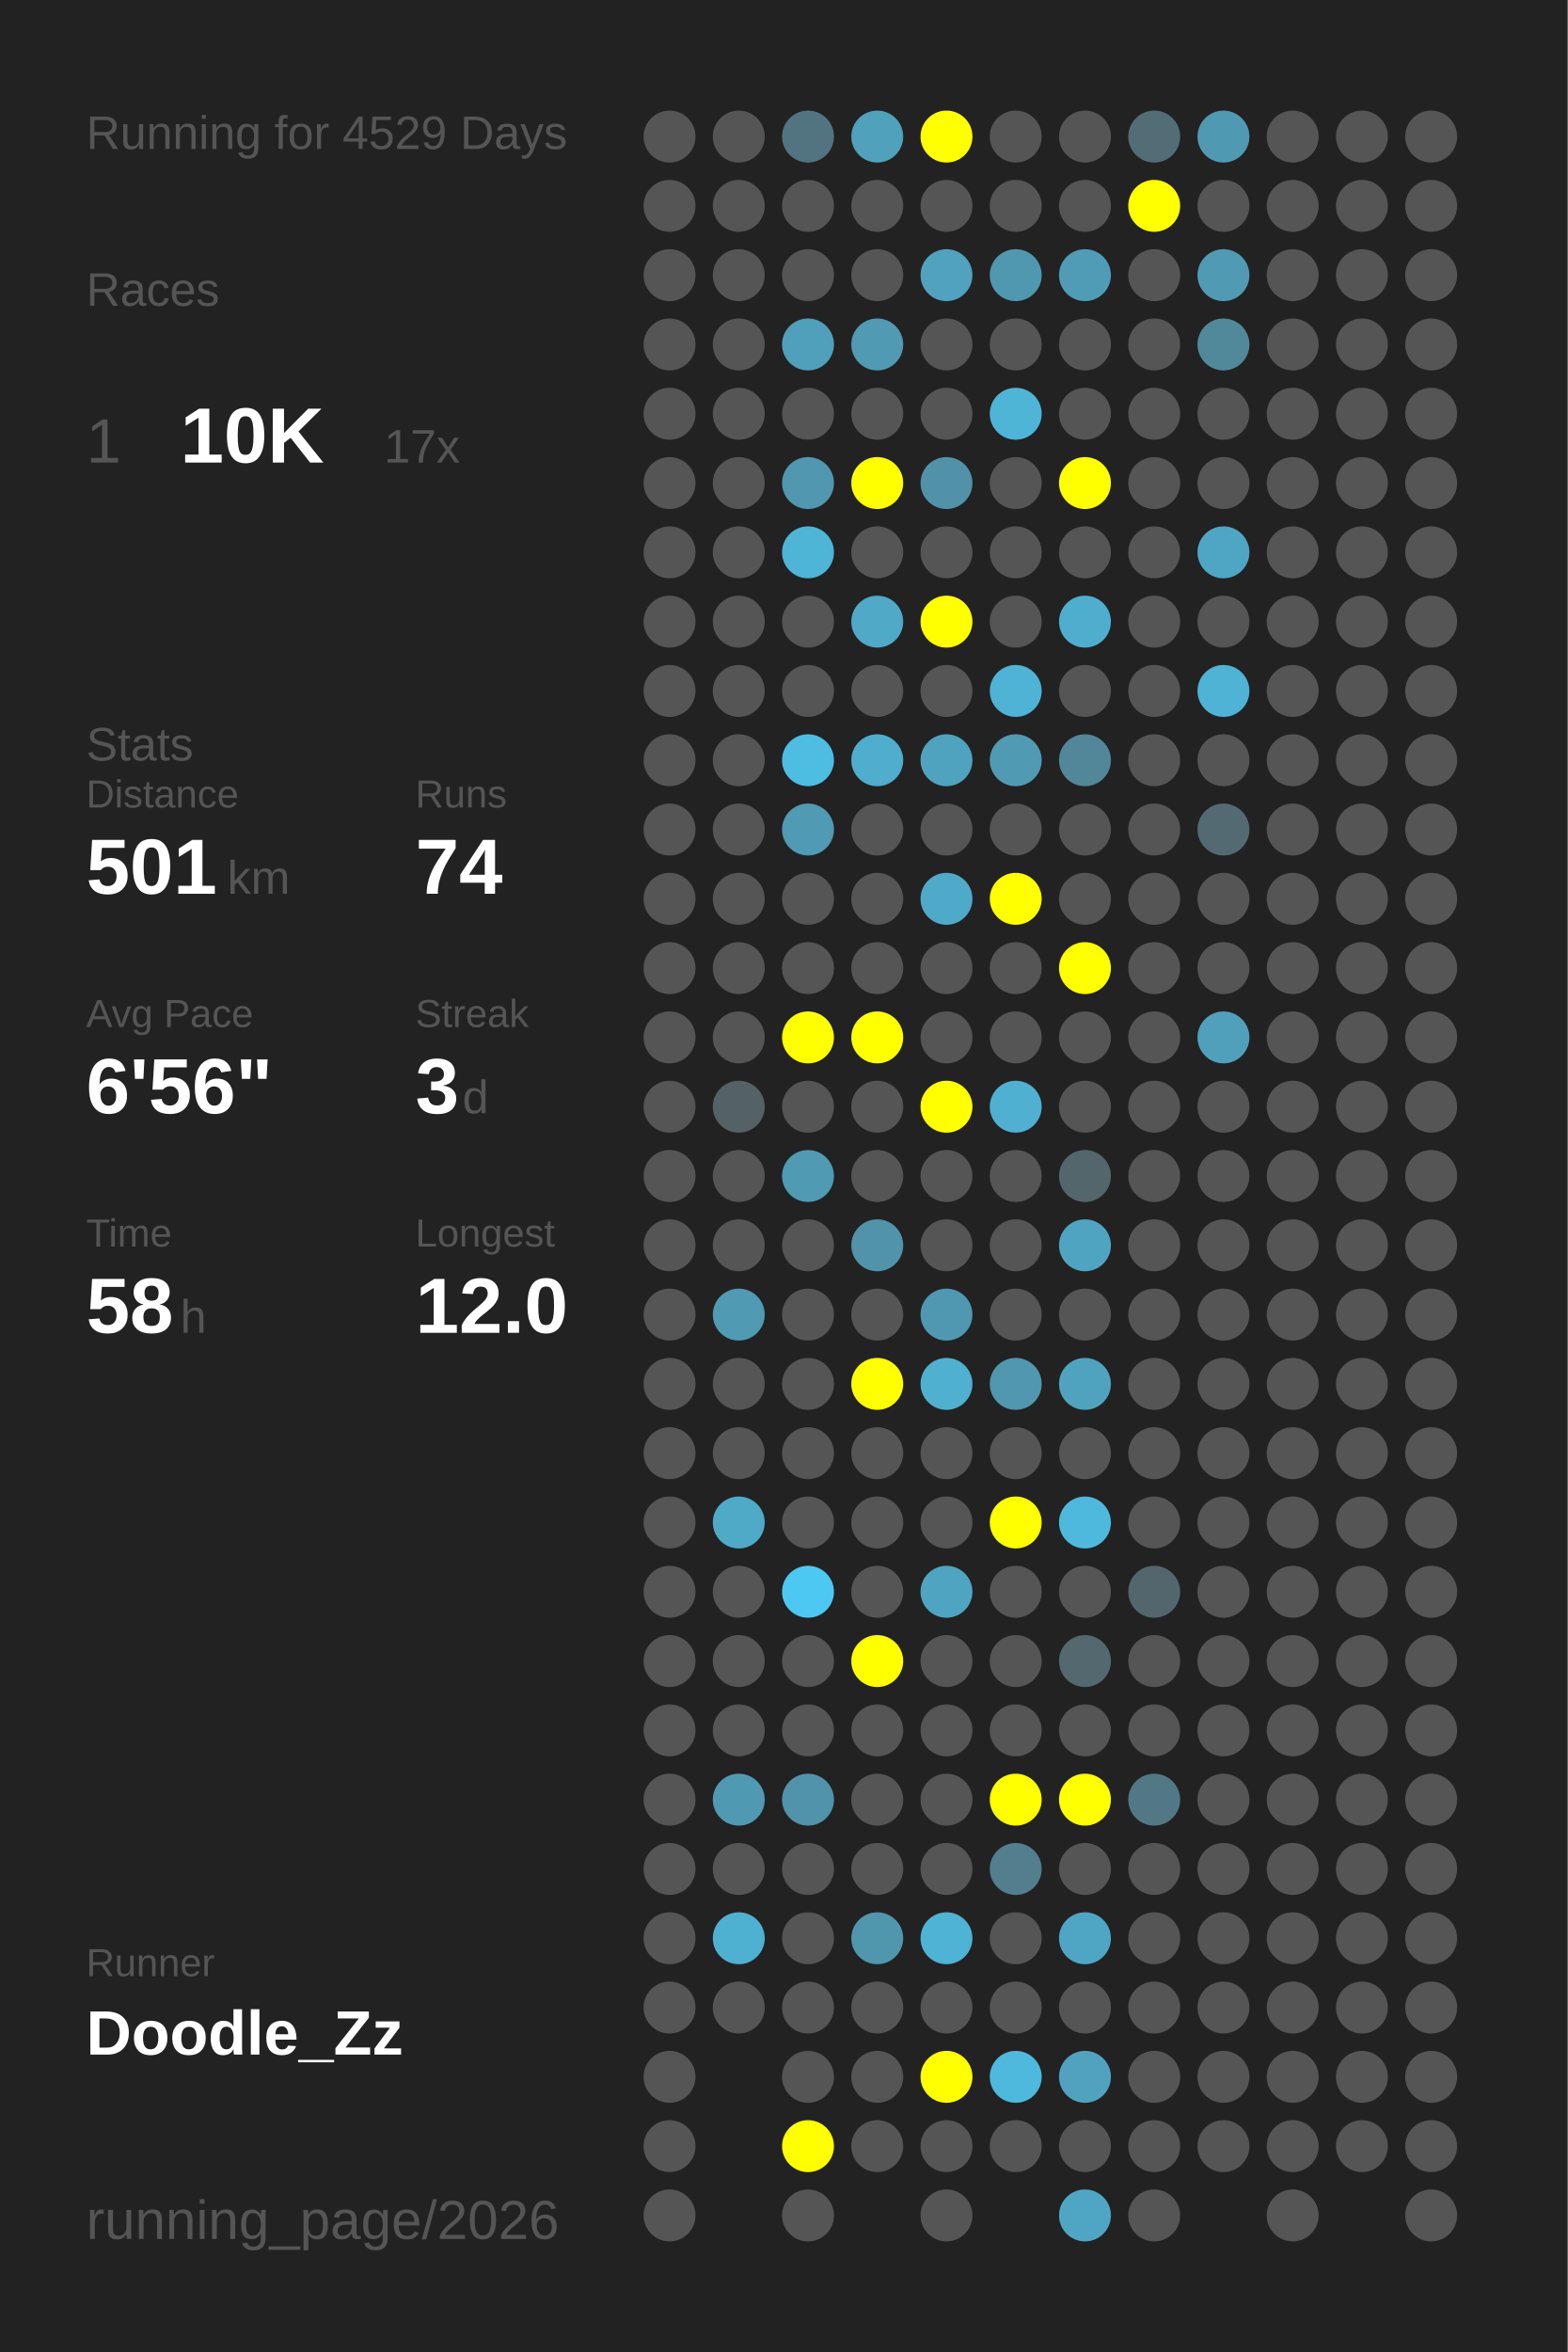
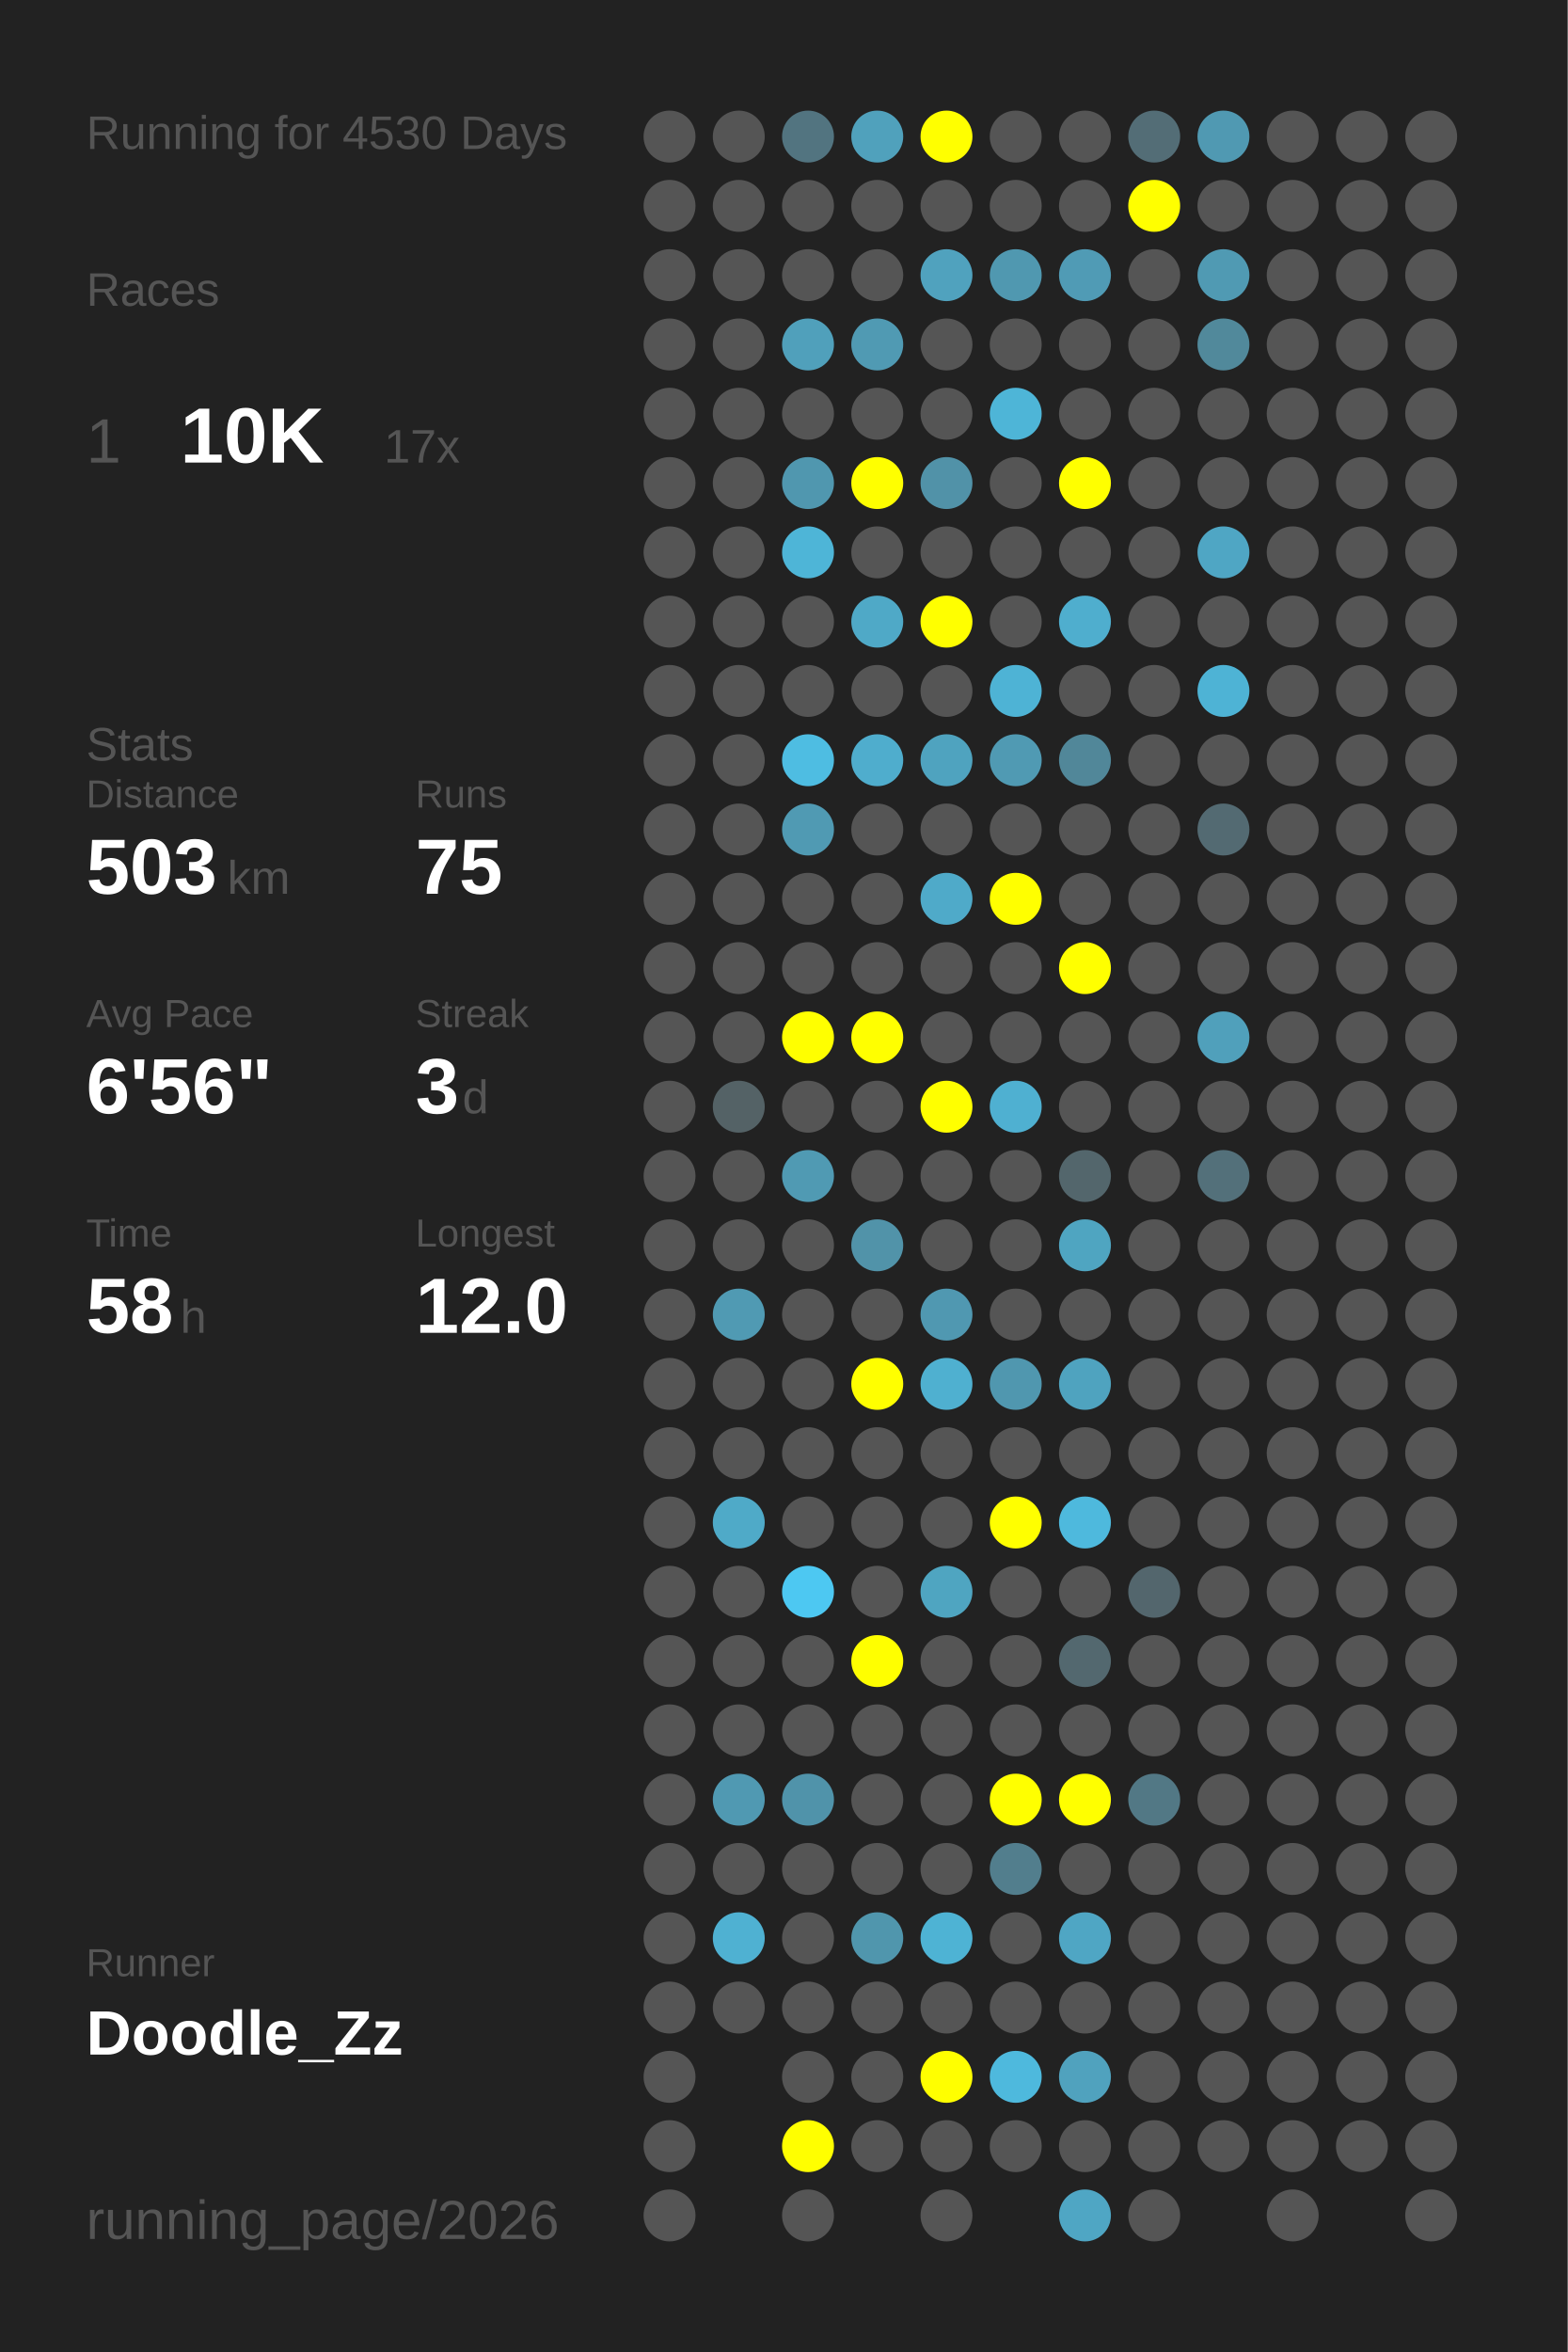
<svg xmlns="http://www.w3.org/2000/svg" baseProfile="full" height="300mm" version="1.1" viewBox="0,0,200,300" width="200mm">
  <defs />
  <rect fill="#222222" height="300" width="200" x="0" y="0" />
-   <text fill="#555555" style="font-size:6px; font-family:Arial;" x="11" y="19">Running for 4529 Days</text>
+   <text fill="#555555" style="font-size:6px; font-family:Arial;" x="11" y="19">Running for 4530 Days</text>
  <text fill="#555555" style="font-size:6px; font-family:Arial;" x="11" y="39">Races</text>
  <text fill="#555555" style="font-size:8px; font-family:Arial;" x="11" y="59">1</text>
  <text fill="#FFFFFF" style="font-size:10px; font-family:Arial; font-weight:bold;" x="23" y="59">10K</text>
  <text fill="#555555" style="font-size:6px; font-family:Arial;" x="49" y="59">17x</text>
  <text fill="#555555" style="font-size:6px; font-family:Arial;" x="11" y="97">Stats</text>
  <text fill="#555555" style="font-size:5px; font-family:Arial;" x="11" y="103">Distance</text>
-   <text fill="#FFFFFF" style="font-size:10px; font-family:Arial; font-weight:bold;" x="11" y="114">501</text>
+   <text fill="#FFFFFF" style="font-size:10px; font-family:Arial; font-weight:bold;" x="11" y="114">503</text>
  <text fill="#555555" style="font-size:6px; font-family:Arial;" x="29" y="114">km</text>
  <text fill="#555555" style="font-size:5px; font-family:Arial;" x="53" y="103">Runs</text>
-   <text fill="#FFFFFF" style="font-size:10px; font-family:Arial; font-weight:bold;" x="53" y="114">74</text>
+   <text fill="#FFFFFF" style="font-size:10px; font-family:Arial; font-weight:bold;" x="53" y="114">75</text>
  <text fill="#555555" style="font-size:5px; font-family:Arial;" x="11" y="131">Avg Pace</text>
  <text fill="#FFFFFF" style="font-size:10px; font-family:Arial; font-weight:bold;" x="11" y="142">6'56"</text>
  <text fill="#555555" style="font-size:5px; font-family:Arial;" x="53" y="131">Streak</text>
  <text fill="#FFFFFF" style="font-size:10px; font-family:Arial; font-weight:bold;" x="53" y="142">3</text>
  <text fill="#555555" style="font-size:6px; font-family:Arial;" x="59" y="142">d</text>
  <text fill="#555555" style="font-size:5px; font-family:Arial;" x="11" y="159">Time</text>
  <text fill="#FFFFFF" style="font-size:10px; font-family:Arial; font-weight:bold;" x="11" y="170">58</text>
  <text fill="#555555" style="font-size:6px; font-family:Arial;" x="23" y="170">h</text>
  <text fill="#555555" style="font-size:5px; font-family:Arial;" x="53" y="159">Longest</text>
  <text fill="#FFFFFF" style="font-size:10px; font-family:Arial; font-weight:bold;" x="53" y="170">12.0</text>
  <text fill="#555555" style="font-size:5px; font-family:Arial;" x="11" y="252.065">Runner</text>
  <text fill="#FFFFFF" style="font-size:8px; font-family:Arial; font-weight:bold;" x="11" y="262.065">Doodle_Zz</text>
  <text fill="#555555" style="font-size:7px; font-family:Arial;" x="11" y="285.581">running_page/2026</text>
  <circle cx="85.417" cy="17.419" fill="#555555" r="3.312" />
  <circle cx="85.417" cy="26.258" fill="#555555" r="3.312" />
  <circle cx="85.417" cy="35.097" fill="#555555" r="3.312" />
  <circle cx="85.417" cy="43.935" fill="#555555" r="3.312" />
  <circle cx="85.417" cy="52.774" fill="#555555" r="3.312" />
  <circle cx="85.417" cy="61.613" fill="#555555" r="3.312" />
  <circle cx="85.417" cy="70.452" fill="#555555" r="3.312" />
  <circle cx="85.417" cy="79.29" fill="#555555" r="3.312" />
  <circle cx="85.417" cy="88.129" fill="#555555" r="3.312" />
  <circle cx="85.417" cy="96.968" fill="#555555" r="3.312" />
  <circle cx="85.417" cy="105.806" fill="#555555" r="3.312" />
  <circle cx="85.417" cy="114.645" fill="#555555" r="3.312" />
  <circle cx="85.417" cy="123.484" fill="#555555" r="3.312" />
  <circle cx="85.417" cy="132.323" fill="#555555" r="3.312" />
  <circle cx="85.417" cy="141.161" fill="#555555" r="3.312" />
  <circle cx="85.417" cy="150" fill="#555555" r="3.312" />
  <circle cx="85.417" cy="158.839" fill="#555555" r="3.312" />
  <circle cx="85.417" cy="167.677" fill="#555555" r="3.312" />
  <circle cx="85.417" cy="176.516" fill="#555555" r="3.312" />
  <circle cx="85.417" cy="185.355" fill="#555555" r="3.312" />
  <circle cx="85.417" cy="194.194" fill="#555555" r="3.312" />
  <circle cx="85.417" cy="203.032" fill="#555555" r="3.312" />
  <circle cx="85.417" cy="211.871" fill="#555555" r="3.312" />
  <circle cx="85.417" cy="220.71" fill="#555555" r="3.312" />
  <circle cx="85.417" cy="229.548" fill="#555555" r="3.312" />
  <circle cx="85.417" cy="238.387" fill="#555555" r="3.312" />
  <circle cx="85.417" cy="247.226" fill="#555555" r="3.312" />
  <circle cx="85.417" cy="256.065" fill="#555555" r="3.312" />
  <circle cx="85.417" cy="264.903" fill="#555555" r="3.312" />
  <circle cx="85.417" cy="273.742" fill="#555555" r="3.312" />
  <circle cx="85.417" cy="282.581" fill="#555555" r="3.312" />
  <circle cx="94.25" cy="17.419" fill="#555555" r="3.312" />
  <circle cx="94.25" cy="26.258" fill="#555555" r="3.312" />
  <circle cx="94.25" cy="35.097" fill="#555555" r="3.312" />
  <circle cx="94.25" cy="43.935" fill="#555555" r="3.312" />
  <circle cx="94.25" cy="52.774" fill="#555555" r="3.312" />
  <circle cx="94.25" cy="61.613" fill="#555555" r="3.312" />
  <circle cx="94.25" cy="70.452" fill="#555555" r="3.312" />
  <circle cx="94.25" cy="79.29" fill="#555555" r="3.312" />
  <circle cx="94.25" cy="88.129" fill="#555555" r="3.312" />
  <circle cx="94.25" cy="96.968" fill="#555555" r="3.312" />
  <circle cx="94.25" cy="105.806" fill="#555555" r="3.312" />
  <circle cx="94.25" cy="114.645" fill="#555555" r="3.312" />
  <circle cx="94.25" cy="123.484" fill="#555555" r="3.312" />
  <circle cx="94.25" cy="132.323" fill="#555555" r="3.312" />
  <circle cx="94.25" cy="141.161" fill="#546266" r="3.312" />
  <circle cx="94.25" cy="150" fill="#555555" r="3.312" />
  <circle cx="94.25" cy="158.839" fill="#555555" r="3.312" />
  <circle cx="94.25" cy="167.677" fill="#509ab3" r="3.312" />
  <circle cx="94.25" cy="176.516" fill="#555555" r="3.312" />
  <circle cx="94.25" cy="185.355" fill="#555555" r="3.312" />
  <circle cx="94.25" cy="194.194" fill="#4faac8" r="3.312" />
  <circle cx="94.25" cy="203.032" fill="#555555" r="3.312" />
  <circle cx="94.25" cy="211.871" fill="#555555" r="3.312" />
  <circle cx="94.25" cy="220.71" fill="#555555" r="3.312" />
  <circle cx="94.25" cy="229.548" fill="#5099b2" r="3.312" />
  <circle cx="94.25" cy="238.387" fill="#555555" r="3.312" />
  <circle cx="94.25" cy="247.226" fill="#4fb1d2" r="3.312" />
  <circle cx="94.25" cy="256.065" fill="#555555" r="3.312" />
  <circle cx="103.083" cy="17.419" fill="#527480" r="3.312" />
  <circle cx="103.083" cy="26.258" fill="#555555" r="3.312" />
  <circle cx="103.083" cy="35.097" fill="#555555" r="3.312" />
  <circle cx="103.083" cy="43.935" fill="#50a0bb" r="3.312" />
  <circle cx="103.083" cy="52.774" fill="#555555" r="3.312" />
  <circle cx="103.083" cy="61.613" fill="#5097af" r="3.312" />
  <circle cx="103.083" cy="70.452" fill="#4eb5d7" r="3.312" />
  <circle cx="103.083" cy="79.29" fill="#555555" r="3.312" />
  <circle cx="103.083" cy="88.129" fill="#555555" r="3.312" />
  <circle cx="103.083" cy="96.968" fill="#4ebde2" r="3.312" />
  <circle cx="103.083" cy="105.806" fill="#509ab3" r="3.312" />
  <circle cx="103.083" cy="114.645" fill="#555555" r="3.312" />
  <circle cx="103.083" cy="123.484" fill="#555555" r="3.312" />
  <circle cx="103.083" cy="132.323" fill="#FFFF00" r="3.312" />
  <circle cx="103.083" cy="141.161" fill="#555555" r="3.312" />
  <circle cx="103.083" cy="150" fill="#509ab3" r="3.312" />
  <circle cx="103.083" cy="158.839" fill="#555555" r="3.312" />
  <circle cx="103.083" cy="167.677" fill="#555555" r="3.312" />
  <circle cx="103.083" cy="176.516" fill="#555555" r="3.312" />
  <circle cx="103.083" cy="185.355" fill="#555555" r="3.312" />
  <circle cx="103.083" cy="194.194" fill="#555555" r="3.312" />
  <circle cx="103.083" cy="203.032" fill="#4dc8f2" r="3.312" />
  <circle cx="103.083" cy="211.871" fill="#555555" r="3.312" />
  <circle cx="103.083" cy="220.71" fill="#555555" r="3.312" />
  <circle cx="103.083" cy="229.548" fill="#5093aa" r="3.312" />
  <circle cx="103.083" cy="238.387" fill="#555555" r="3.312" />
  <circle cx="103.083" cy="247.226" fill="#555555" r="3.312" />
  <circle cx="103.083" cy="256.065" fill="#555555" r="3.312" />
  <circle cx="103.083" cy="264.903" fill="#555555" r="3.312" />
  <circle cx="103.083" cy="273.742" fill="#FFFF00" r="3.312" />
  <circle cx="103.083" cy="282.581" fill="#555555" r="3.312" />
  <circle cx="111.917" cy="17.419" fill="#50a1bc" r="3.312" />
  <circle cx="111.917" cy="26.258" fill="#555555" r="3.312" />
  <circle cx="111.917" cy="35.097" fill="#555555" r="3.312" />
  <circle cx="111.917" cy="43.935" fill="#509ab3" r="3.312" />
  <circle cx="111.917" cy="52.774" fill="#555555" r="3.312" />
  <circle cx="111.917" cy="61.613" fill="#FFFF00" r="3.312" />
  <circle cx="111.917" cy="70.452" fill="#555555" r="3.312" />
  <circle cx="111.917" cy="79.29" fill="#4fa9c7" r="3.312" />
  <circle cx="111.917" cy="88.129" fill="#555555" r="3.312" />
  <circle cx="111.917" cy="96.968" fill="#4fadcd" r="3.312" />
  <circle cx="111.917" cy="105.806" fill="#555555" r="3.312" />
  <circle cx="111.917" cy="114.645" fill="#555555" r="3.312" />
  <circle cx="111.917" cy="123.484" fill="#555555" r="3.312" />
  <circle cx="111.917" cy="132.323" fill="#FFFF00" r="3.312" />
  <circle cx="111.917" cy="141.161" fill="#555555" r="3.312" />
  <circle cx="111.917" cy="150" fill="#555555" r="3.312" />
  <circle cx="111.917" cy="158.839" fill="#5193a9" r="3.312" />
  <circle cx="111.917" cy="167.677" fill="#555555" r="3.312" />
  <circle cx="111.917" cy="176.516" fill="#FFFF00" r="3.312" />
  <circle cx="111.917" cy="185.355" fill="#555555" r="3.312" />
  <circle cx="111.917" cy="194.194" fill="#555555" r="3.312" />
  <circle cx="111.917" cy="203.032" fill="#555555" r="3.312" />
  <circle cx="111.917" cy="211.871" fill="#FFFF00" r="3.312" />
  <circle cx="111.917" cy="220.71" fill="#555555" r="3.312" />
  <circle cx="111.917" cy="229.548" fill="#555555" r="3.312" />
  <circle cx="111.917" cy="238.387" fill="#555555" r="3.312" />
  <circle cx="111.917" cy="247.226" fill="#5096ad" r="3.312" />
  <circle cx="111.917" cy="256.065" fill="#555555" r="3.312" />
  <circle cx="111.917" cy="264.903" fill="#555555" r="3.312" />
  <circle cx="111.917" cy="273.742" fill="#555555" r="3.312" />
  <circle cx="120.75" cy="17.419" fill="#FFFF00" r="3.312" />
  <circle cx="120.75" cy="26.258" fill="#555555" r="3.312" />
  <circle cx="120.75" cy="35.097" fill="#50a2be" r="3.312" />
  <circle cx="120.75" cy="43.935" fill="#555555" r="3.312" />
  <circle cx="120.75" cy="52.774" fill="#555555" r="3.312" />
  <circle cx="120.75" cy="61.613" fill="#5192a8" r="3.312" />
  <circle cx="120.75" cy="70.452" fill="#555555" r="3.312" />
  <circle cx="120.75" cy="79.29" fill="#FFFF00" r="3.312" />
  <circle cx="120.75" cy="88.129" fill="#555555" r="3.312" />
  <circle cx="120.75" cy="96.968" fill="#4fa3bf" r="3.312" />
  <circle cx="120.75" cy="105.806" fill="#555555" r="3.312" />
  <circle cx="120.75" cy="114.645" fill="#4faac9" r="3.312" />
  <circle cx="120.75" cy="123.484" fill="#555555" r="3.312" />
  <circle cx="120.75" cy="132.323" fill="#555555" r="3.312" />
  <circle cx="120.75" cy="141.161" fill="#FFFF00" r="3.312" />
  <circle cx="120.75" cy="150" fill="#555555" r="3.312" />
  <circle cx="120.75" cy="158.839" fill="#555555" r="3.312" />
  <circle cx="120.75" cy="167.677" fill="#5098b1" r="3.312" />
  <circle cx="120.75" cy="176.516" fill="#4fb0d0" r="3.312" />
  <circle cx="120.75" cy="185.355" fill="#555555" r="3.312" />
  <circle cx="120.75" cy="194.194" fill="#555555" r="3.312" />
  <circle cx="120.75" cy="203.032" fill="#4fa5c1" r="3.312" />
  <circle cx="120.75" cy="211.871" fill="#555555" r="3.312" />
  <circle cx="120.75" cy="220.71" fill="#555555" r="3.312" />
  <circle cx="120.75" cy="229.548" fill="#555555" r="3.312" />
  <circle cx="120.75" cy="238.387" fill="#555555" r="3.312" />
  <circle cx="120.75" cy="247.226" fill="#4eb3d4" r="3.312" />
  <circle cx="120.75" cy="256.065" fill="#555555" r="3.312" />
  <circle cx="120.75" cy="264.903" fill="#FFFF00" r="3.312" />
  <circle cx="120.75" cy="273.742" fill="#555555" r="3.312" />
  <circle cx="120.75" cy="282.581" fill="#555555" r="3.312" />
  <circle cx="129.583" cy="17.419" fill="#555555" r="3.312" />
  <circle cx="129.583" cy="26.258" fill="#555555" r="3.312" />
  <circle cx="129.583" cy="35.097" fill="#5098b0" r="3.312" />
  <circle cx="129.583" cy="43.935" fill="#555555" r="3.312" />
  <circle cx="129.583" cy="52.774" fill="#4eb5d7" r="3.312" />
  <circle cx="129.583" cy="61.613" fill="#555555" r="3.312" />
  <circle cx="129.583" cy="70.452" fill="#555555" r="3.312" />
  <circle cx="129.583" cy="79.29" fill="#555555" r="3.312" />
  <circle cx="129.583" cy="88.129" fill="#4eb3d5" r="3.312" />
  <circle cx="129.583" cy="96.968" fill="#509ab3" r="3.312" />
  <circle cx="129.583" cy="105.806" fill="#555555" r="3.312" />
  <circle cx="129.583" cy="114.645" fill="#FFFF00" r="3.312" />
  <circle cx="129.583" cy="123.484" fill="#555555" r="3.312" />
  <circle cx="129.583" cy="132.323" fill="#555555" r="3.312" />
  <circle cx="129.583" cy="141.161" fill="#4fb0d1" r="3.312" />
  <circle cx="129.583" cy="150" fill="#555555" r="3.312" />
  <circle cx="129.583" cy="158.839" fill="#555555" r="3.312" />
  <circle cx="129.583" cy="167.677" fill="#555555" r="3.312" />
  <circle cx="129.583" cy="176.516" fill="#5097af" r="3.312" />
  <circle cx="129.583" cy="185.355" fill="#555555" r="3.312" />
  <circle cx="129.583" cy="194.194" fill="#FFFF00" r="3.312" />
  <circle cx="129.583" cy="203.032" fill="#555555" r="3.312" />
  <circle cx="129.583" cy="211.871" fill="#555555" r="3.312" />
  <circle cx="129.583" cy="220.71" fill="#555555" r="3.312" />
  <circle cx="129.583" cy="229.548" fill="#FFFF00" r="3.312" />
  <circle cx="129.583" cy="238.387" fill="#527e8d" r="3.312" />
  <circle cx="129.583" cy="247.226" fill="#555555" r="3.312" />
  <circle cx="129.583" cy="256.065" fill="#555555" r="3.312" />
  <circle cx="129.583" cy="264.903" fill="#4eb9dd" r="3.312" />
  <circle cx="129.583" cy="273.742" fill="#555555" r="3.312" />
  <circle cx="138.417" cy="17.419" fill="#555555" r="3.312" />
  <circle cx="138.417" cy="26.258" fill="#555555" r="3.312" />
  <circle cx="138.417" cy="35.097" fill="#509bb5" r="3.312" />
  <circle cx="138.417" cy="43.935" fill="#555555" r="3.312" />
  <circle cx="138.417" cy="52.774" fill="#555555" r="3.312" />
  <circle cx="138.417" cy="61.613" fill="#FFFF00" r="3.312" />
  <circle cx="138.417" cy="70.452" fill="#555555" r="3.312" />
  <circle cx="138.417" cy="79.29" fill="#4faece" r="3.312" />
  <circle cx="138.417" cy="88.129" fill="#555555" r="3.312" />
  <circle cx="138.417" cy="96.968" fill="#518799" r="3.312" />
  <circle cx="138.417" cy="105.806" fill="#555555" r="3.312" />
  <circle cx="138.417" cy="114.645" fill="#555555" r="3.312" />
  <circle cx="138.417" cy="123.484" fill="#FFFF00" r="3.312" />
  <circle cx="138.417" cy="132.323" fill="#555555" r="3.312" />
  <circle cx="138.417" cy="141.161" fill="#555555" r="3.312" />
  <circle cx="138.417" cy="150" fill="#53666c" r="3.312" />
  <circle cx="138.417" cy="158.839" fill="#4fa5c1" r="3.312" />
  <circle cx="138.417" cy="167.677" fill="#555555" r="3.312" />
  <circle cx="138.417" cy="176.516" fill="#4fa3bf" r="3.312" />
  <circle cx="138.417" cy="185.355" fill="#555555" r="3.312" />
  <circle cx="138.417" cy="194.194" fill="#4eb9dd" r="3.312" />
  <circle cx="138.417" cy="203.032" fill="#555555" r="3.312" />
  <circle cx="138.417" cy="211.871" fill="#53686f" r="3.312" />
  <circle cx="138.417" cy="220.71" fill="#555555" r="3.312" />
  <circle cx="138.417" cy="229.548" fill="#FFFF00" r="3.312" />
  <circle cx="138.417" cy="238.387" fill="#555555" r="3.312" />
  <circle cx="138.417" cy="247.226" fill="#4fa6c4" r="3.312" />
  <circle cx="138.417" cy="256.065" fill="#555555" r="3.312" />
  <circle cx="138.417" cy="264.903" fill="#50a2be" r="3.312" />
  <circle cx="138.417" cy="273.742" fill="#555555" r="3.312" />
  <circle cx="138.417" cy="282.581" fill="#4fa6c4" r="3.312" />
  <circle cx="147.25" cy="17.419" fill="#536d76" r="3.312" />
  <circle cx="147.25" cy="26.258" fill="#FFFF00" r="3.312" />
  <circle cx="147.25" cy="35.097" fill="#555555" r="3.312" />
  <circle cx="147.25" cy="43.935" fill="#555555" r="3.312" />
  <circle cx="147.25" cy="52.774" fill="#555555" r="3.312" />
  <circle cx="147.25" cy="61.613" fill="#555555" r="3.312" />
  <circle cx="147.25" cy="70.452" fill="#555555" r="3.312" />
  <circle cx="147.25" cy="79.29" fill="#555555" r="3.312" />
  <circle cx="147.25" cy="88.129" fill="#555555" r="3.312" />
  <circle cx="147.25" cy="96.968" fill="#555555" r="3.312" />
  <circle cx="147.25" cy="105.806" fill="#555555" r="3.312" />
  <circle cx="147.25" cy="114.645" fill="#555555" r="3.312" />
  <circle cx="147.25" cy="123.484" fill="#555555" r="3.312" />
  <circle cx="147.25" cy="132.323" fill="#555555" r="3.312" />
  <circle cx="147.25" cy="141.161" fill="#555555" r="3.312" />
  <circle cx="147.25" cy="150" fill="#555555" r="3.312" />
  <circle cx="147.25" cy="158.839" fill="#555555" r="3.312" />
  <circle cx="147.25" cy="167.677" fill="#555555" r="3.312" />
  <circle cx="147.25" cy="176.516" fill="#555555" r="3.312" />
  <circle cx="147.25" cy="185.355" fill="#555555" r="3.312" />
  <circle cx="147.25" cy="194.194" fill="#555555" r="3.312" />
  <circle cx="147.25" cy="203.032" fill="#53666d" r="3.312" />
  <circle cx="147.25" cy="211.871" fill="#555555" r="3.312" />
  <circle cx="147.25" cy="220.71" fill="#555555" r="3.312" />
  <circle cx="147.25" cy="229.548" fill="#527885" r="3.312" />
  <circle cx="147.25" cy="238.387" fill="#555555" r="3.312" />
  <circle cx="147.25" cy="247.226" fill="#555555" r="3.312" />
  <circle cx="147.25" cy="256.065" fill="#555555" r="3.312" />
  <circle cx="147.25" cy="264.903" fill="#555555" r="3.312" />
  <circle cx="147.25" cy="273.742" fill="#555555" r="3.312" />
  <circle cx="147.25" cy="282.581" fill="#555555" r="3.312" />
  <circle cx="156.083" cy="17.419" fill="#5099b2" r="3.312" />
  <circle cx="156.083" cy="26.258" fill="#555555" r="3.312" />
  <circle cx="156.083" cy="35.097" fill="#509ab3" r="3.312" />
  <circle cx="156.083" cy="43.935" fill="#51899b" r="3.312" />
  <circle cx="156.083" cy="52.774" fill="#555555" r="3.312" />
  <circle cx="156.083" cy="61.613" fill="#555555" r="3.312" />
  <circle cx="156.083" cy="70.452" fill="#4fa6c4" r="3.312" />
  <circle cx="156.083" cy="79.29" fill="#555555" r="3.312" />
  <circle cx="156.083" cy="88.129" fill="#4eb3d5" r="3.312" />
  <circle cx="156.083" cy="96.968" fill="#555555" r="3.312" />
  <circle cx="156.083" cy="105.806" fill="#536a72" r="3.312" />
  <circle cx="156.083" cy="114.645" fill="#555555" r="3.312" />
  <circle cx="156.083" cy="123.484" fill="#555555" r="3.312" />
  <circle cx="156.083" cy="132.323" fill="#50a0bb" r="3.312" />
  <circle cx="156.083" cy="141.161" fill="#555555" r="3.312" />
-   <circle cx="156.083" cy="150" fill="#555555" r="3.312" />
+   <circle cx="156.083" cy="150" fill="#53707a" r="3.312" />
  <circle cx="156.083" cy="158.839" fill="#555555" r="3.312" />
  <circle cx="156.083" cy="167.677" fill="#555555" r="3.312" />
  <circle cx="156.083" cy="176.516" fill="#555555" r="3.312" />
  <circle cx="156.083" cy="185.355" fill="#555555" r="3.312" />
  <circle cx="156.083" cy="194.194" fill="#555555" r="3.312" />
  <circle cx="156.083" cy="203.032" fill="#555555" r="3.312" />
  <circle cx="156.083" cy="211.871" fill="#555555" r="3.312" />
  <circle cx="156.083" cy="220.71" fill="#555555" r="3.312" />
  <circle cx="156.083" cy="229.548" fill="#555555" r="3.312" />
  <circle cx="156.083" cy="238.387" fill="#555555" r="3.312" />
  <circle cx="156.083" cy="247.226" fill="#555555" r="3.312" />
  <circle cx="156.083" cy="256.065" fill="#555555" r="3.312" />
  <circle cx="156.083" cy="264.903" fill="#555555" r="3.312" />
  <circle cx="156.083" cy="273.742" fill="#555555" r="3.312" />
  <circle cx="164.917" cy="17.419" fill="#555555" r="3.312" />
  <circle cx="164.917" cy="26.258" fill="#555555" r="3.312" />
  <circle cx="164.917" cy="35.097" fill="#555555" r="3.312" />
  <circle cx="164.917" cy="43.935" fill="#555555" r="3.312" />
  <circle cx="164.917" cy="52.774" fill="#555555" r="3.312" />
  <circle cx="164.917" cy="61.613" fill="#555555" r="3.312" />
  <circle cx="164.917" cy="70.452" fill="#555555" r="3.312" />
  <circle cx="164.917" cy="79.29" fill="#555555" r="3.312" />
  <circle cx="164.917" cy="88.129" fill="#555555" r="3.312" />
  <circle cx="164.917" cy="96.968" fill="#555555" r="3.312" />
  <circle cx="164.917" cy="105.806" fill="#555555" r="3.312" />
  <circle cx="164.917" cy="114.645" fill="#555555" r="3.312" />
  <circle cx="164.917" cy="123.484" fill="#555555" r="3.312" />
  <circle cx="164.917" cy="132.323" fill="#555555" r="3.312" />
  <circle cx="164.917" cy="141.161" fill="#555555" r="3.312" />
  <circle cx="164.917" cy="150" fill="#555555" r="3.312" />
  <circle cx="164.917" cy="158.839" fill="#555555" r="3.312" />
  <circle cx="164.917" cy="167.677" fill="#555555" r="3.312" />
  <circle cx="164.917" cy="176.516" fill="#555555" r="3.312" />
  <circle cx="164.917" cy="185.355" fill="#555555" r="3.312" />
  <circle cx="164.917" cy="194.194" fill="#555555" r="3.312" />
  <circle cx="164.917" cy="203.032" fill="#555555" r="3.312" />
  <circle cx="164.917" cy="211.871" fill="#555555" r="3.312" />
  <circle cx="164.917" cy="220.71" fill="#555555" r="3.312" />
  <circle cx="164.917" cy="229.548" fill="#555555" r="3.312" />
  <circle cx="164.917" cy="238.387" fill="#555555" r="3.312" />
  <circle cx="164.917" cy="247.226" fill="#555555" r="3.312" />
  <circle cx="164.917" cy="256.065" fill="#555555" r="3.312" />
  <circle cx="164.917" cy="264.903" fill="#555555" r="3.312" />
  <circle cx="164.917" cy="273.742" fill="#555555" r="3.312" />
  <circle cx="164.917" cy="282.581" fill="#555555" r="3.312" />
  <circle cx="173.75" cy="17.419" fill="#555555" r="3.312" />
  <circle cx="173.75" cy="26.258" fill="#555555" r="3.312" />
  <circle cx="173.75" cy="35.097" fill="#555555" r="3.312" />
  <circle cx="173.75" cy="43.935" fill="#555555" r="3.312" />
  <circle cx="173.75" cy="52.774" fill="#555555" r="3.312" />
  <circle cx="173.75" cy="61.613" fill="#555555" r="3.312" />
  <circle cx="173.75" cy="70.452" fill="#555555" r="3.312" />
  <circle cx="173.75" cy="79.29" fill="#555555" r="3.312" />
  <circle cx="173.75" cy="88.129" fill="#555555" r="3.312" />
  <circle cx="173.75" cy="96.968" fill="#555555" r="3.312" />
  <circle cx="173.75" cy="105.806" fill="#555555" r="3.312" />
  <circle cx="173.75" cy="114.645" fill="#555555" r="3.312" />
  <circle cx="173.75" cy="123.484" fill="#555555" r="3.312" />
  <circle cx="173.75" cy="132.323" fill="#555555" r="3.312" />
  <circle cx="173.75" cy="141.161" fill="#555555" r="3.312" />
  <circle cx="173.75" cy="150" fill="#555555" r="3.312" />
  <circle cx="173.75" cy="158.839" fill="#555555" r="3.312" />
  <circle cx="173.75" cy="167.677" fill="#555555" r="3.312" />
  <circle cx="173.75" cy="176.516" fill="#555555" r="3.312" />
  <circle cx="173.75" cy="185.355" fill="#555555" r="3.312" />
  <circle cx="173.75" cy="194.194" fill="#555555" r="3.312" />
  <circle cx="173.75" cy="203.032" fill="#555555" r="3.312" />
  <circle cx="173.75" cy="211.871" fill="#555555" r="3.312" />
  <circle cx="173.75" cy="220.71" fill="#555555" r="3.312" />
  <circle cx="173.75" cy="229.548" fill="#555555" r="3.312" />
  <circle cx="173.75" cy="238.387" fill="#555555" r="3.312" />
  <circle cx="173.75" cy="247.226" fill="#555555" r="3.312" />
  <circle cx="173.75" cy="256.065" fill="#555555" r="3.312" />
  <circle cx="173.75" cy="264.903" fill="#555555" r="3.312" />
  <circle cx="173.75" cy="273.742" fill="#555555" r="3.312" />
  <circle cx="182.583" cy="17.419" fill="#555555" r="3.312" />
  <circle cx="182.583" cy="26.258" fill="#555555" r="3.312" />
  <circle cx="182.583" cy="35.097" fill="#555555" r="3.312" />
  <circle cx="182.583" cy="43.935" fill="#555555" r="3.312" />
  <circle cx="182.583" cy="52.774" fill="#555555" r="3.312" />
  <circle cx="182.583" cy="61.613" fill="#555555" r="3.312" />
  <circle cx="182.583" cy="70.452" fill="#555555" r="3.312" />
  <circle cx="182.583" cy="79.29" fill="#555555" r="3.312" />
  <circle cx="182.583" cy="88.129" fill="#555555" r="3.312" />
  <circle cx="182.583" cy="96.968" fill="#555555" r="3.312" />
  <circle cx="182.583" cy="105.806" fill="#555555" r="3.312" />
  <circle cx="182.583" cy="114.645" fill="#555555" r="3.312" />
  <circle cx="182.583" cy="123.484" fill="#555555" r="3.312" />
  <circle cx="182.583" cy="132.323" fill="#555555" r="3.312" />
  <circle cx="182.583" cy="141.161" fill="#555555" r="3.312" />
  <circle cx="182.583" cy="150" fill="#555555" r="3.312" />
  <circle cx="182.583" cy="158.839" fill="#555555" r="3.312" />
  <circle cx="182.583" cy="167.677" fill="#555555" r="3.312" />
  <circle cx="182.583" cy="176.516" fill="#555555" r="3.312" />
  <circle cx="182.583" cy="185.355" fill="#555555" r="3.312" />
  <circle cx="182.583" cy="194.194" fill="#555555" r="3.312" />
  <circle cx="182.583" cy="203.032" fill="#555555" r="3.312" />
  <circle cx="182.583" cy="211.871" fill="#555555" r="3.312" />
  <circle cx="182.583" cy="220.71" fill="#555555" r="3.312" />
  <circle cx="182.583" cy="229.548" fill="#555555" r="3.312" />
  <circle cx="182.583" cy="238.387" fill="#555555" r="3.312" />
  <circle cx="182.583" cy="247.226" fill="#555555" r="3.312" />
  <circle cx="182.583" cy="256.065" fill="#555555" r="3.312" />
  <circle cx="182.583" cy="264.903" fill="#555555" r="3.312" />
  <circle cx="182.583" cy="273.742" fill="#555555" r="3.312" />
  <circle cx="182.583" cy="282.581" fill="#555555" r="3.312" />
</svg>
